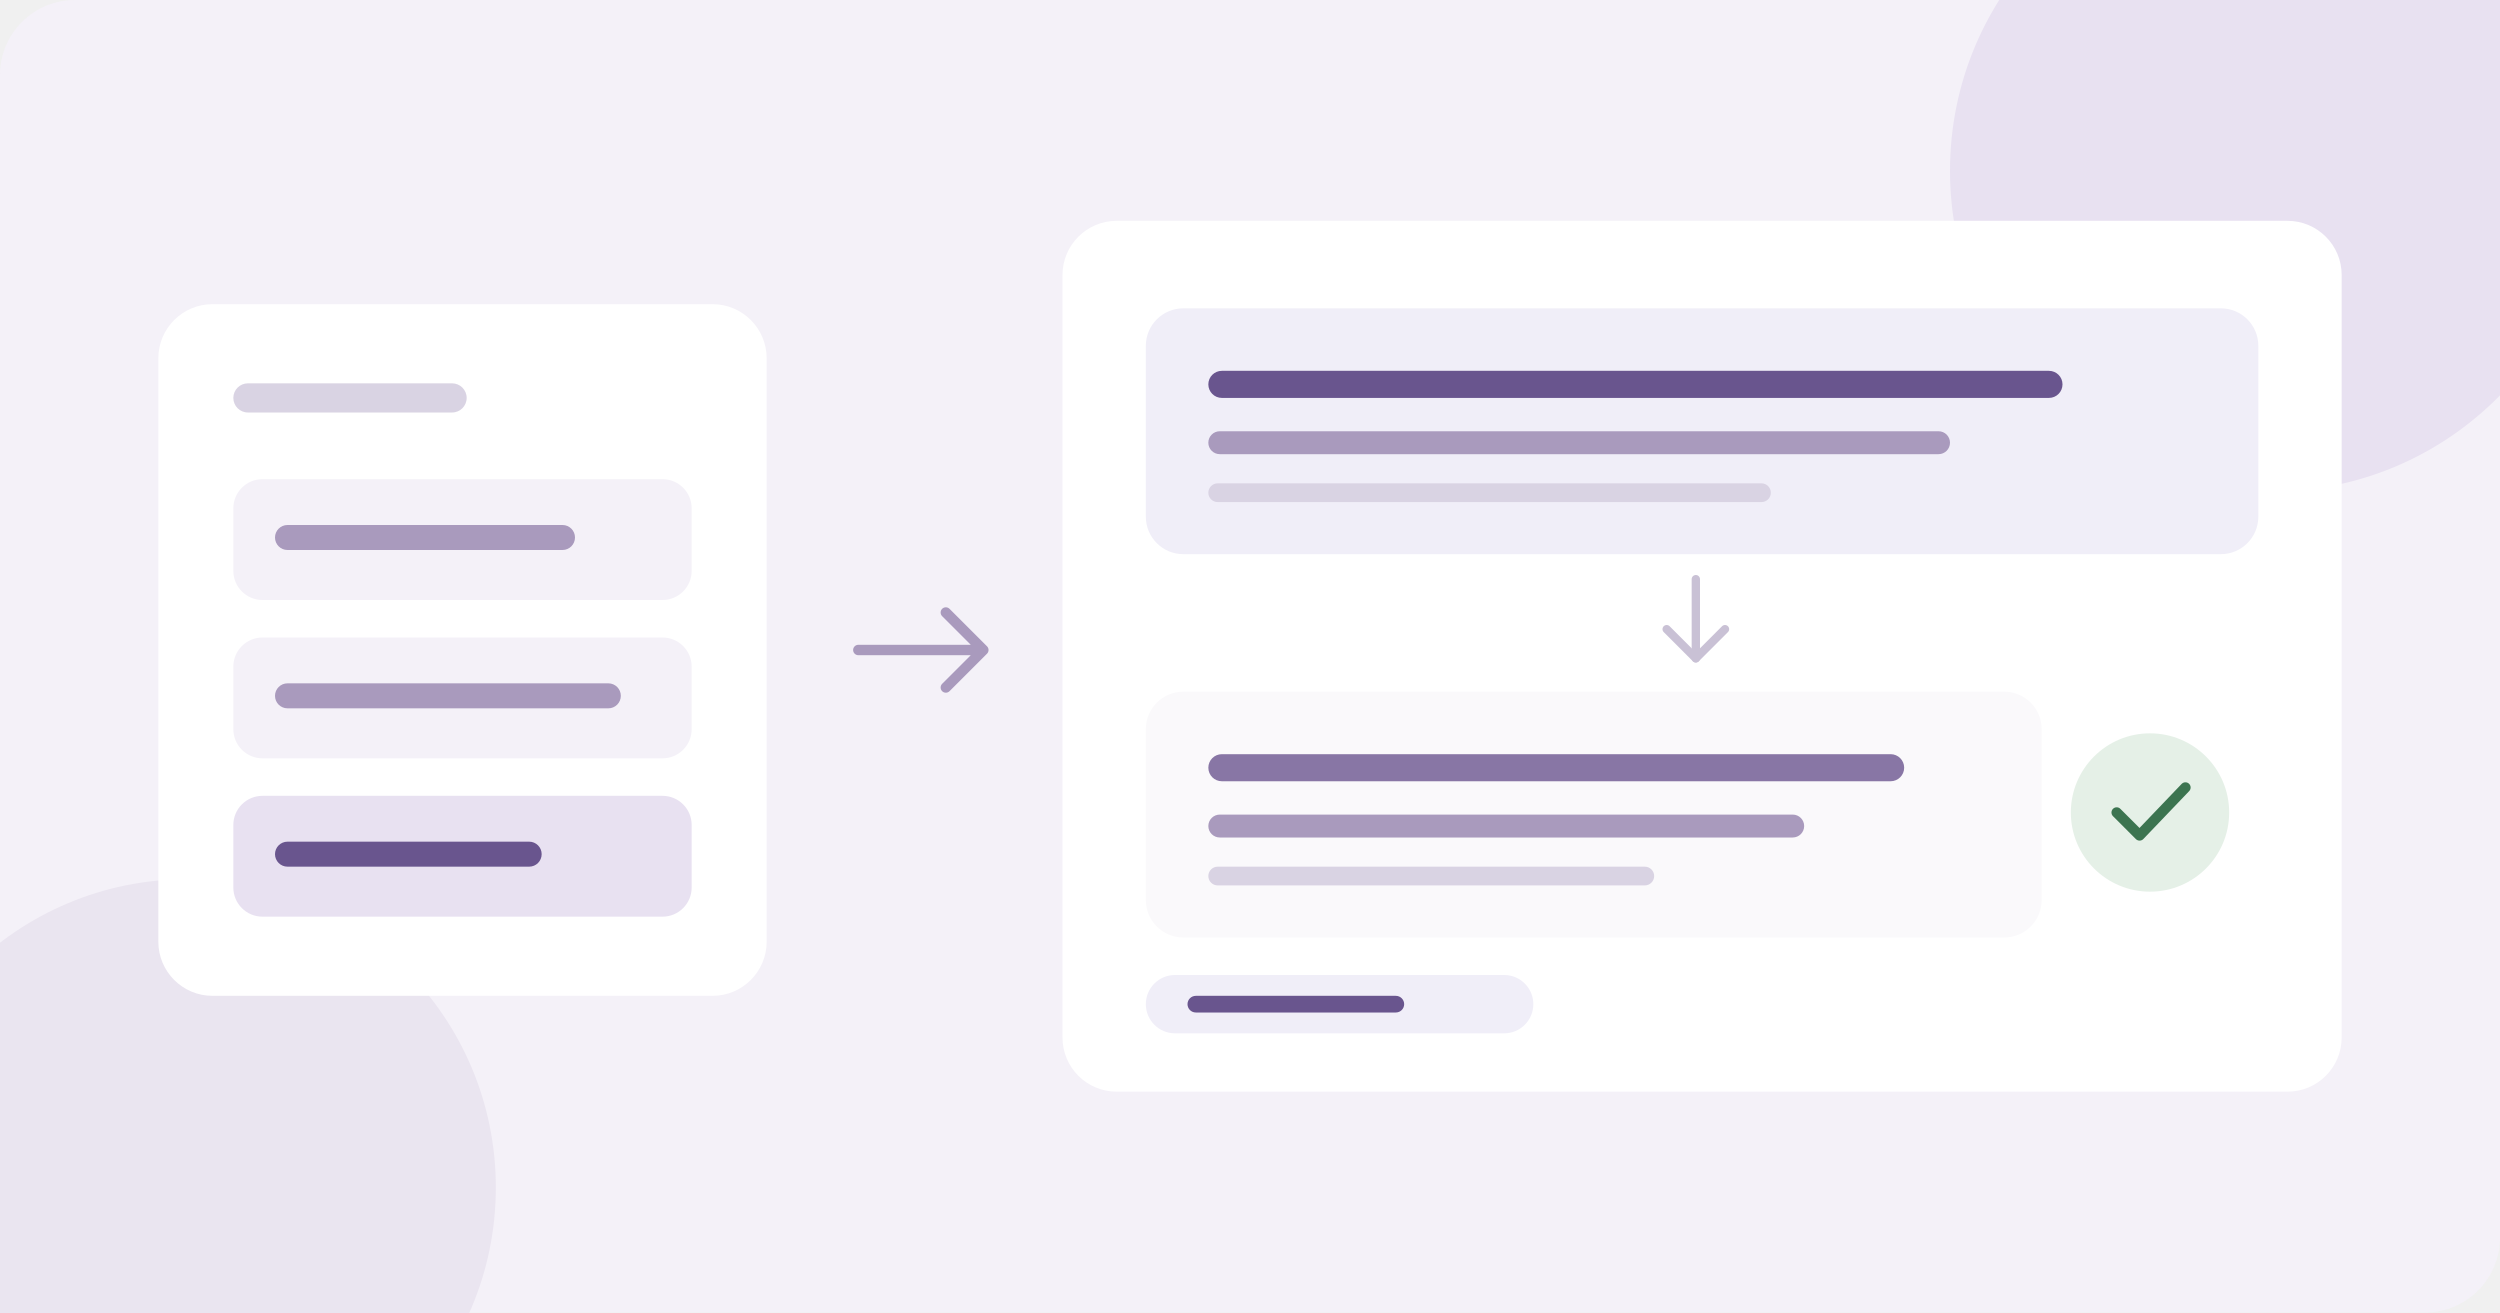
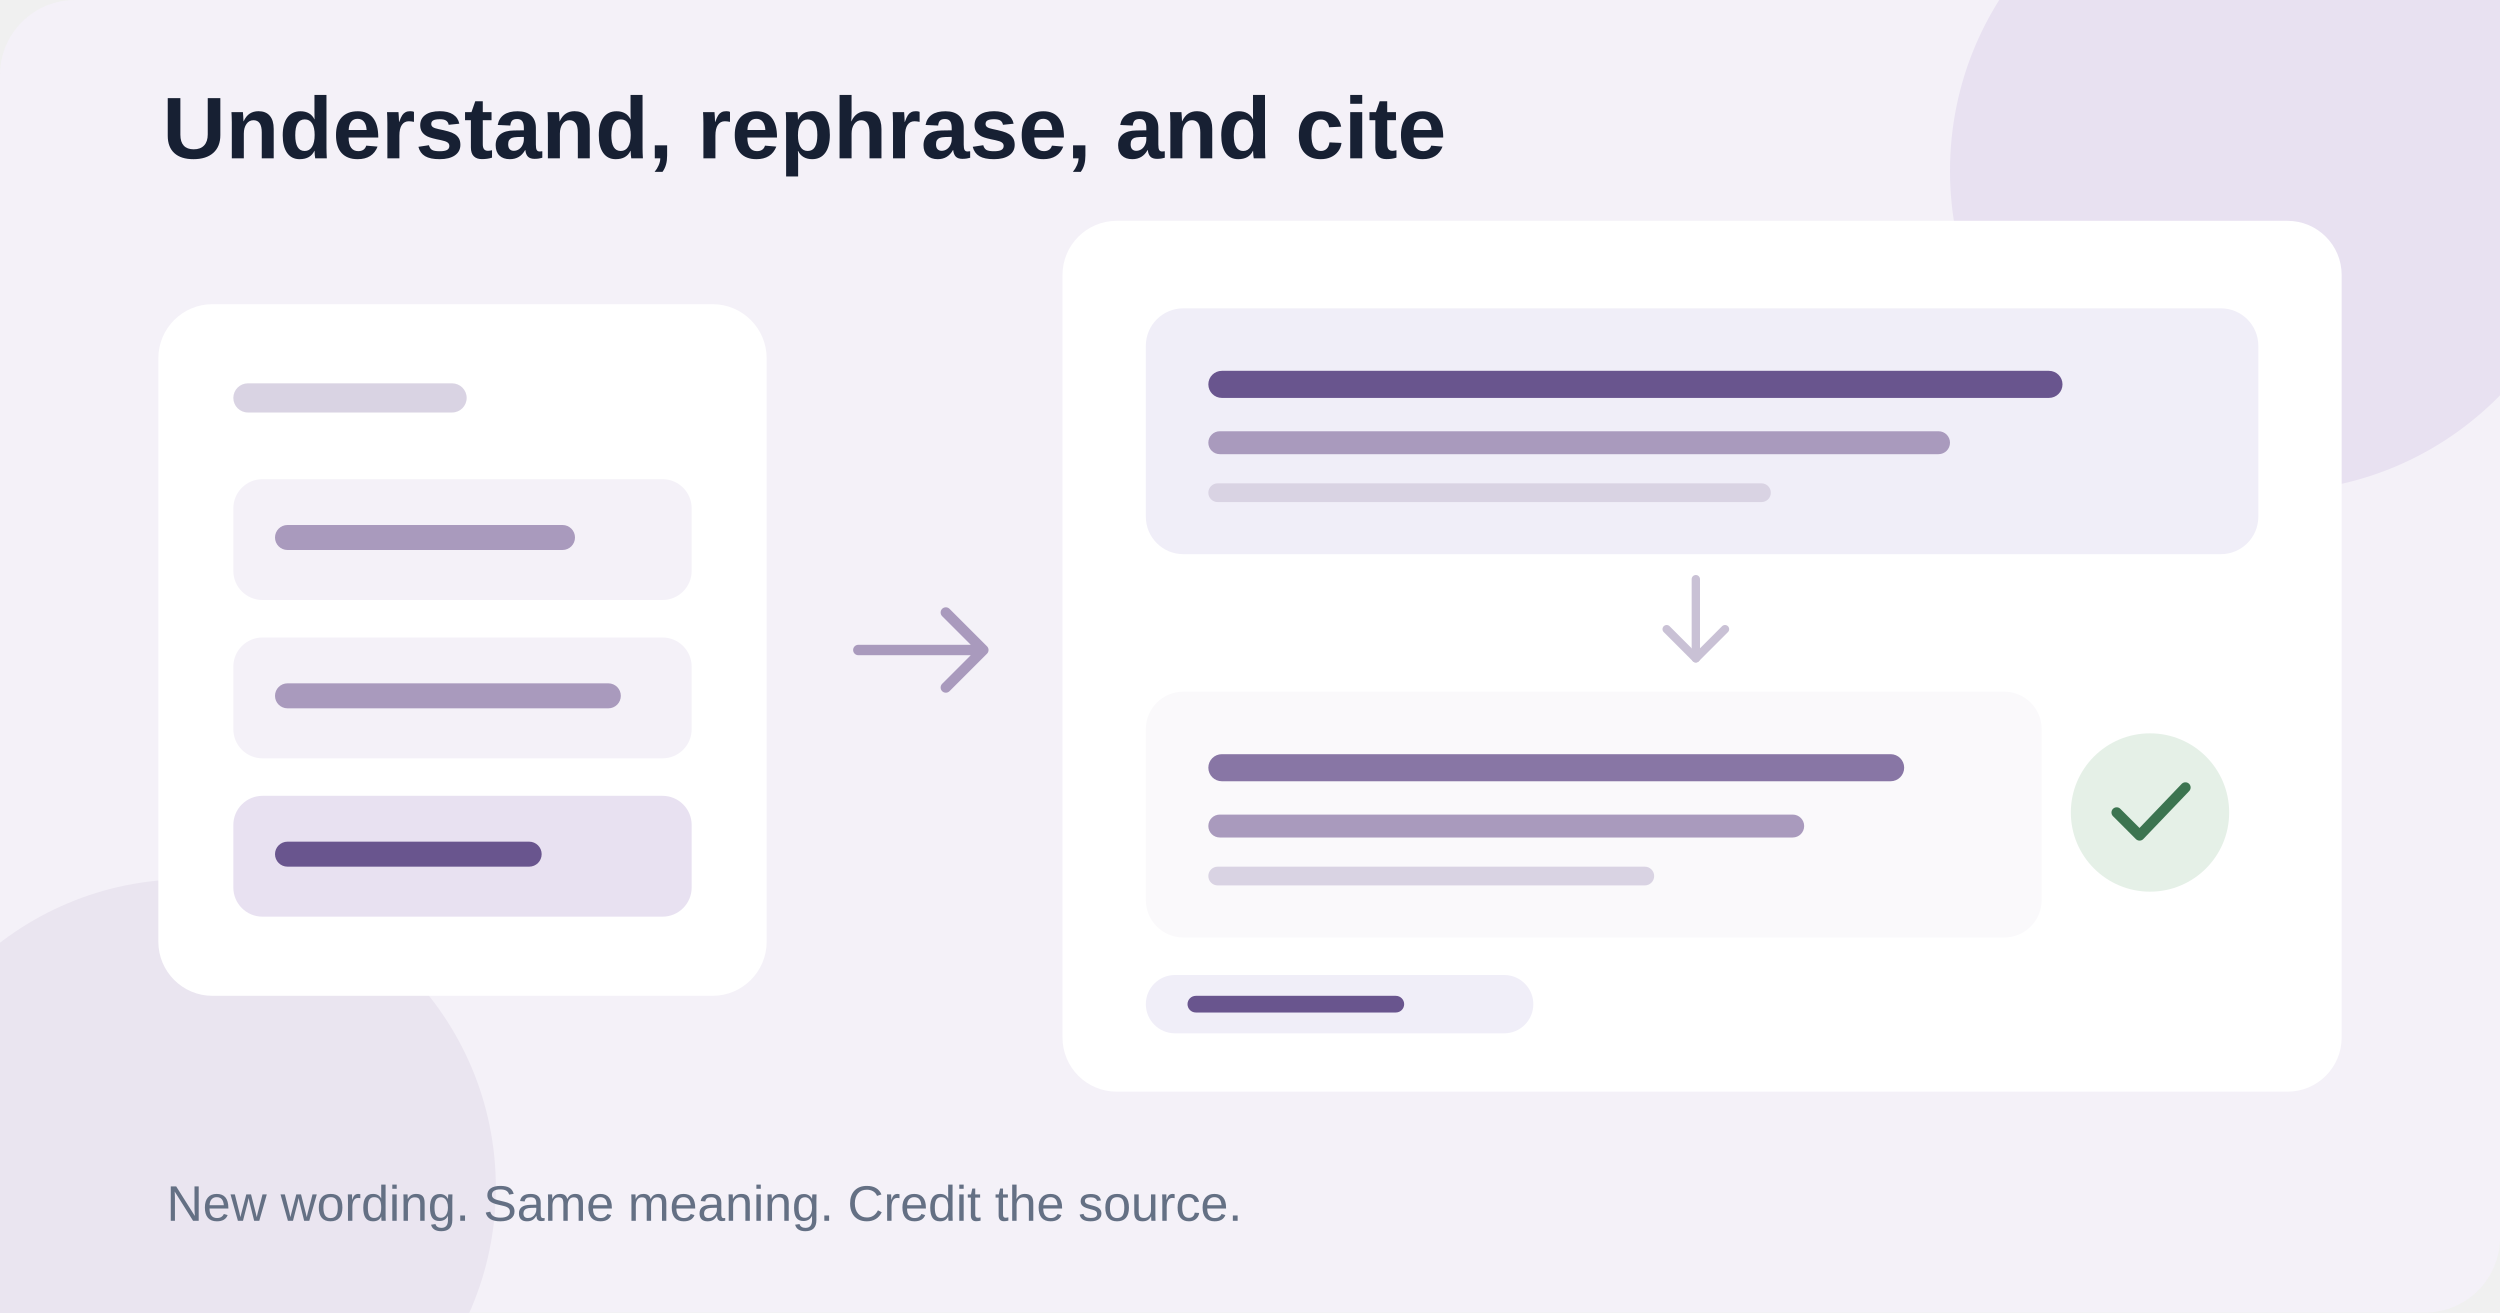
<svg xmlns="http://www.w3.org/2000/svg" width="1200" height="630" viewBox="0 0 1200 630" fill="none" role="img" aria-labelledby="title desc">
  <rect width="1200" height="630" rx="36" fill="#F4F1F8" />
  <circle cx="1090" cy="82" r="154" fill="#E8E1F1" />
  <circle cx="90" cy="570" r="148" fill="#EAE5F0" />
  <rect x="76" y="146" width="292" height="332" rx="26" fill="#FFFFFF" />
  <rect x="112" y="184" width="112" height="14" rx="7" fill="#D9D3E3" />
  <rect x="112" y="230" width="220" height="58" rx="14" fill="#F4F1F8" />
  <rect x="132" y="252" width="144" height="12" rx="6" fill="#A99ABD" />
  <rect x="112" y="306" width="220" height="58" rx="14" fill="#F4F1F8" />
  <rect x="132" y="328" width="166" height="12" rx="6" fill="#A99ABD" />
  <rect x="112" y="382" width="220" height="58" rx="14" fill="#E8E1F1" />
  <rect x="132" y="404" width="128" height="12" rx="6" fill="#69558E" />
  <path d="M412 312H472M454 294L472 312L454 330" stroke="#A99ABD" stroke-width="5" stroke-linecap="round" stroke-linejoin="round" />
  <rect x="510" y="106" width="614" height="418" rx="26" fill="#FFFFFF" />
  <rect x="550" y="148" width="534" height="118" rx="18" fill="#F0EEF8" />
  <rect x="580" y="178" width="410" height="13" rx="6.5" fill="#69558E" />
  <rect x="580" y="207" width="356" height="11" rx="5.5" fill="#A99ABD" />
  <rect x="580" y="232" width="270" height="9" rx="4.5" fill="#D9D3E3" />
  <path d="M814 278V316" stroke="#C9C1D5" stroke-width="4" stroke-linecap="round" />
  <path d="M800 302L814 316L828 302" stroke="#C9C1D5" stroke-width="4" stroke-linecap="round" stroke-linejoin="round" />
  <rect x="550" y="332" width="430" height="118" rx="18" fill="#FAF9FB" />
  <rect x="580" y="362" width="334" height="13" rx="6.5" fill="#8876A5" />
  <rect x="580" y="391" width="286" height="11" rx="5.5" fill="#A99ABD" />
  <rect x="580" y="416" width="214" height="9" rx="4.5" fill="#D9D3E3" />
  <circle cx="1032" cy="390" r="38" fill="#E5F0E7" />
  <path d="M1016 390L1027 401L1049 378" stroke="#3C7450" stroke-width="5" stroke-linecap="round" stroke-linejoin="round" />
  <rect x="550" y="468" width="186" height="28" rx="14" fill="#F0EEF8" />
  <rect x="570" y="478" width="104" height="8" rx="4" fill="#69558E" />
+   <text x="78" y="76" fill="#172033" font-family="Arial, sans-serif" font-size="42" font-weight="700">Understand, rephrase, and cite</text>
+   <text x="80" y="586" fill="#647084" font-family="Arial, sans-serif" font-size="24">New wording. Same meaning. Credit the source.</text>
</svg>
